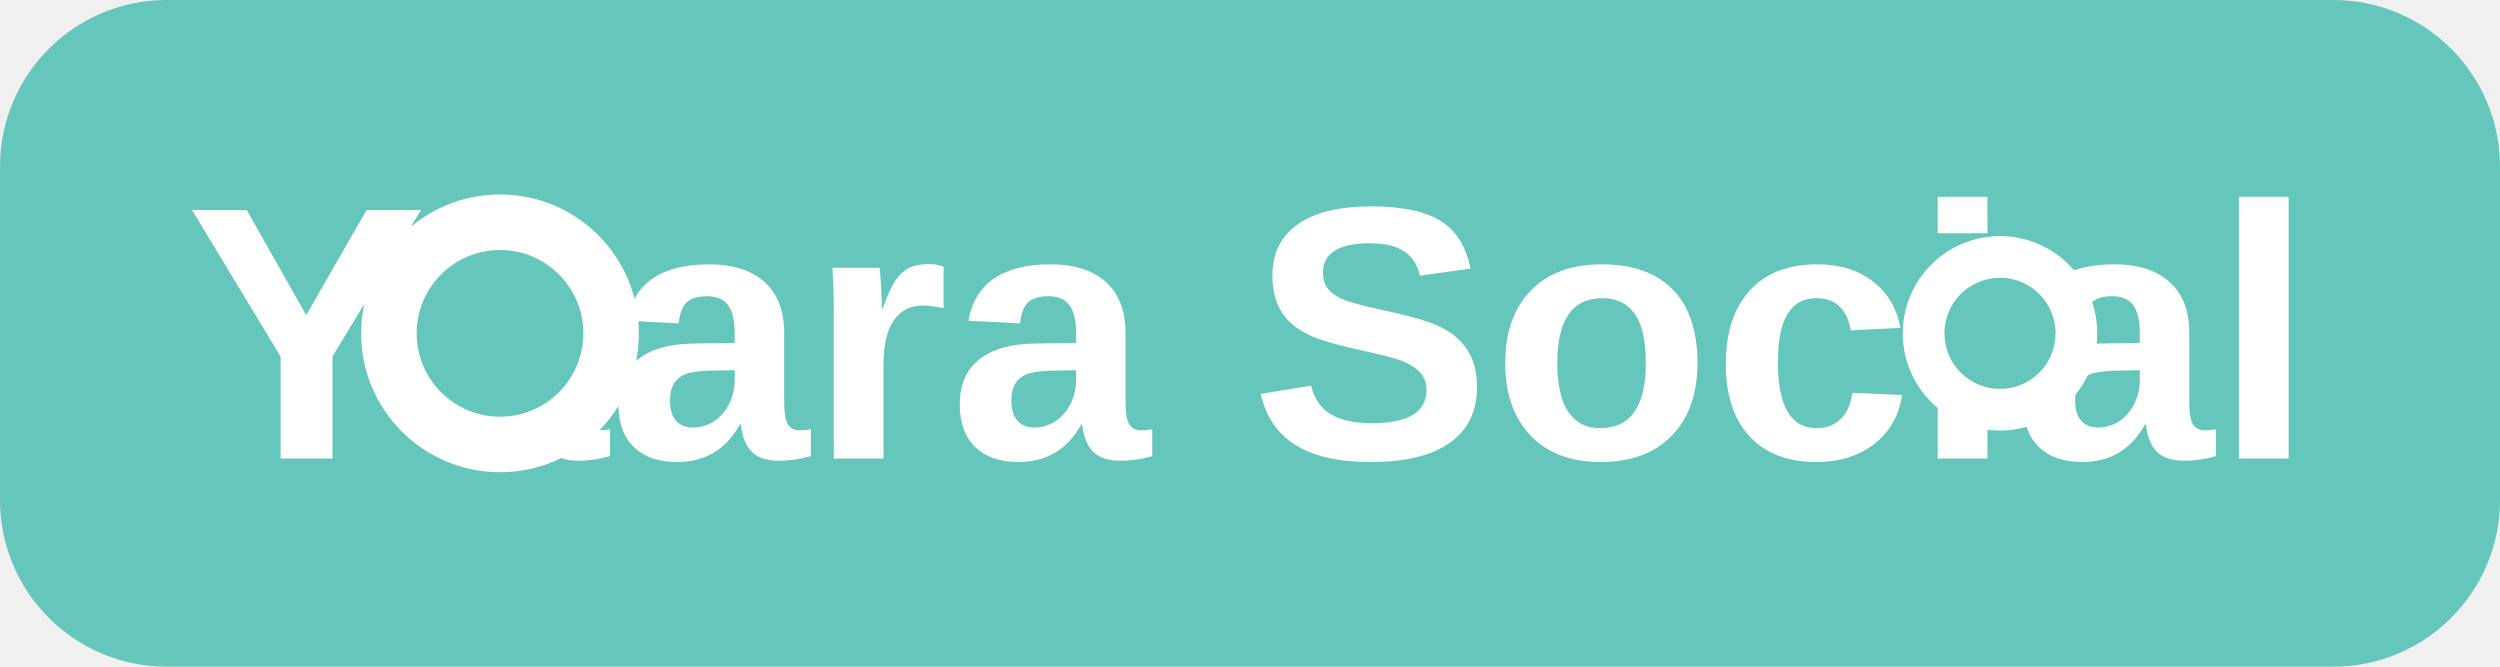
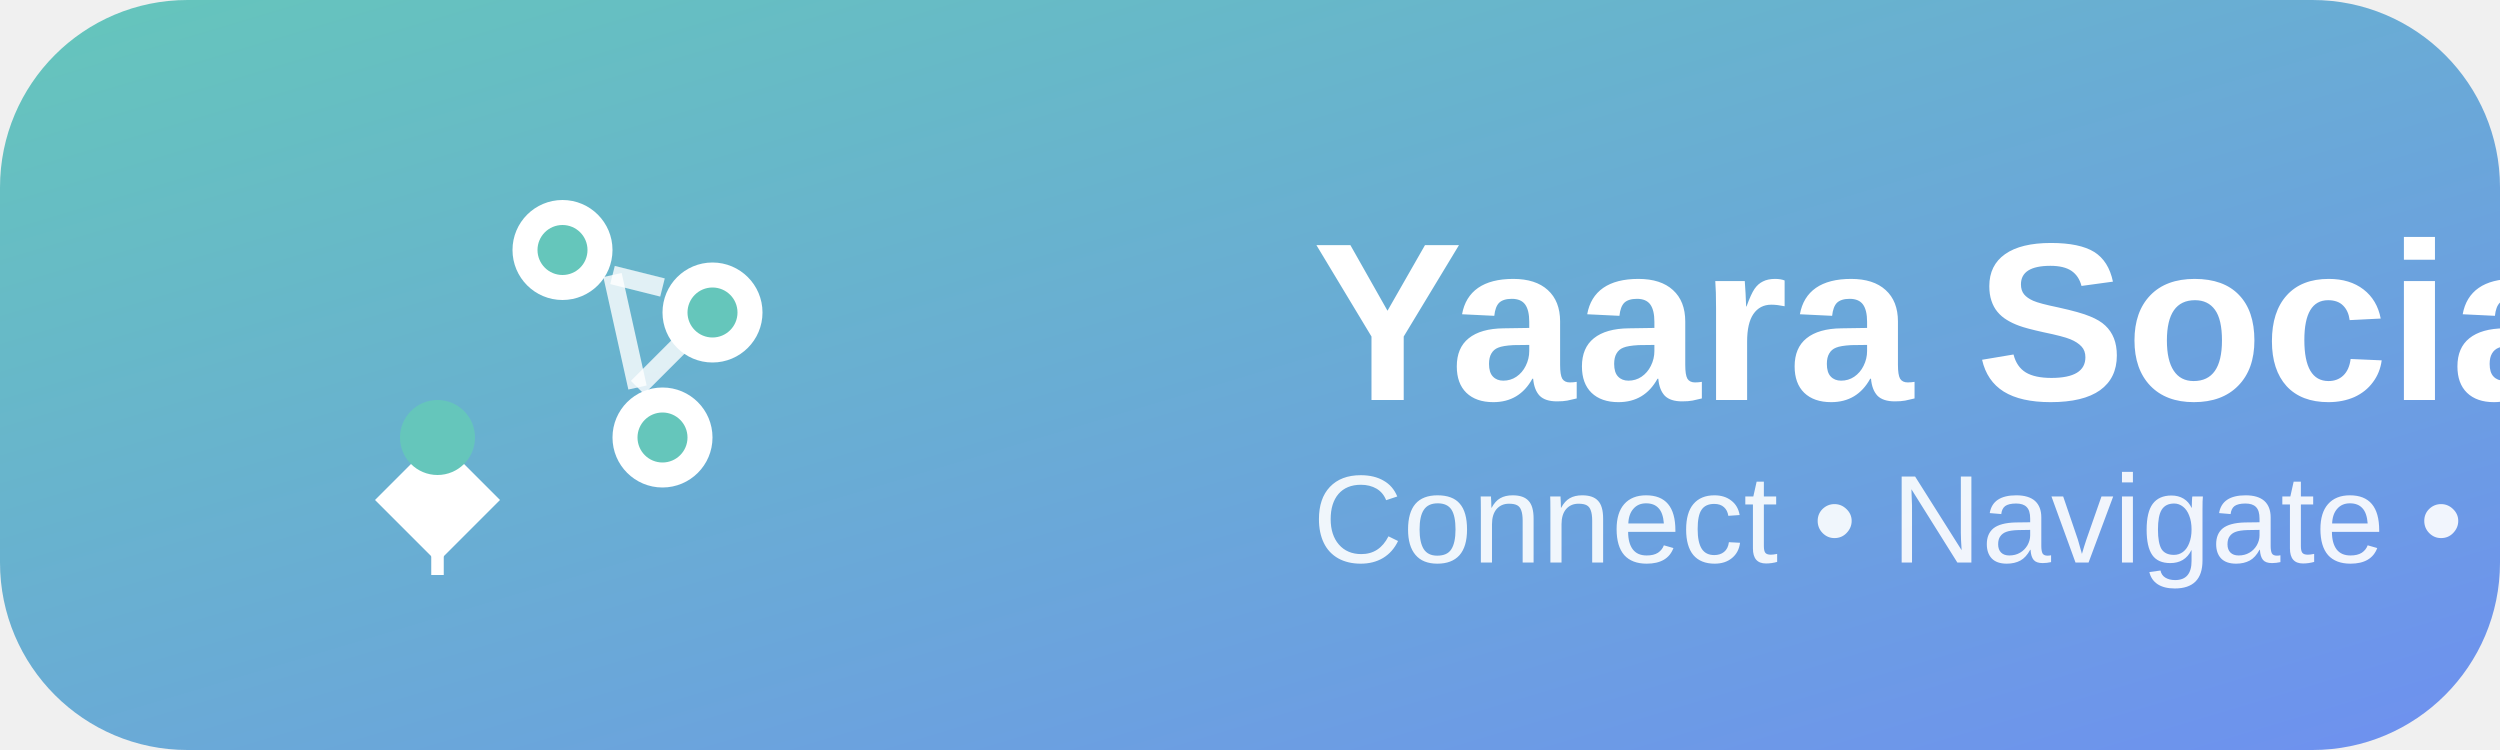
- <svg xmlns="http://www.w3.org/2000/svg" width="180" height="48" viewBox="0 0 180 48" fill="none">
-   <rect width="180" height="48" rx="12" fill="#65c6bb" />
-   <text x="50%" y="50%" text-anchor="middle" dominant-baseline="central" font-family="Segoe UI, Arial, sans-serif" font-size="26" font-weight="bold" fill="#fff">
+ <svg xmlns="http://www.w3.org/2000/svg" width="200" height="60" viewBox="0 0 200 60" fill="none">
+   <defs>
+     <linearGradient id="gradient" x1="0%" y1="0%" x2="100%" y2="100%">
+       <stop offset="0%" style="stop-color:#65c6bb;stop-opacity:1" />
+       <stop offset="100%" style="stop-color:#6e90f0;stop-opacity:1" />
+     </linearGradient>
+   </defs>
+   <rect width="200" height="60" rx="15" fill="url(#gradient)" />
+   <g transform="translate(15, 15)">
+     <path d="M15 25 L20 30 L25 25 L20 20 Z" fill="#fff" />
+     <circle cx="20" cy="20" r="3" fill="#65c6bb" />
+     <rect x="19.5" y="23" width="1" height="8" fill="#fff" />
+   </g>
+   <g transform="translate(45, 20)">
+     <circle cx="0" cy="0" r="4" fill="#fff" />
+     <circle cx="0" cy="0" r="2" fill="#65c6bb" />
+     <circle cx="12" cy="5" r="4" fill="#fff" />
+     <circle cx="12" cy="5" r="2" fill="#65c6bb" />
+     <circle cx="8" cy="15" r="4" fill="#fff" />
+     <circle cx="8" cy="15" r="2" fill="#65c6bb" />
+     <line x1="4" y1="2" x2="8" y2="3" stroke="#fff" stroke-width="1.5" opacity="0.8" />
+     <line x1="4" y1="2" x2="6" y2="11" stroke="#fff" stroke-width="1.5" opacity="0.8" />
+     <line x1="10" y1="7" x2="6" y2="11" stroke="#fff" stroke-width="1.5" opacity="0.8" />
+   </g>
+   <text x="105" y="32" font-family="Segoe UI, Arial, sans-serif" font-size="18" font-weight="bold" fill="#fff">
    Yaara Social
  </text>
-   <circle cx="36" cy="24" r="10" fill="#fff" />
-   <circle cx="36" cy="24" r="6" fill="#65c6bb" />
-   <circle cx="144" cy="24" r="7" fill="#fff" />
-   <circle cx="144" cy="24" r="4" fill="#65c6bb" />
+   <text x="105" y="45" font-family="Segoe UI, Arial, sans-serif" font-size="10" fill="#fff" opacity="0.9">
+     Connect • Navigate • Community
+   </text>
</svg>
